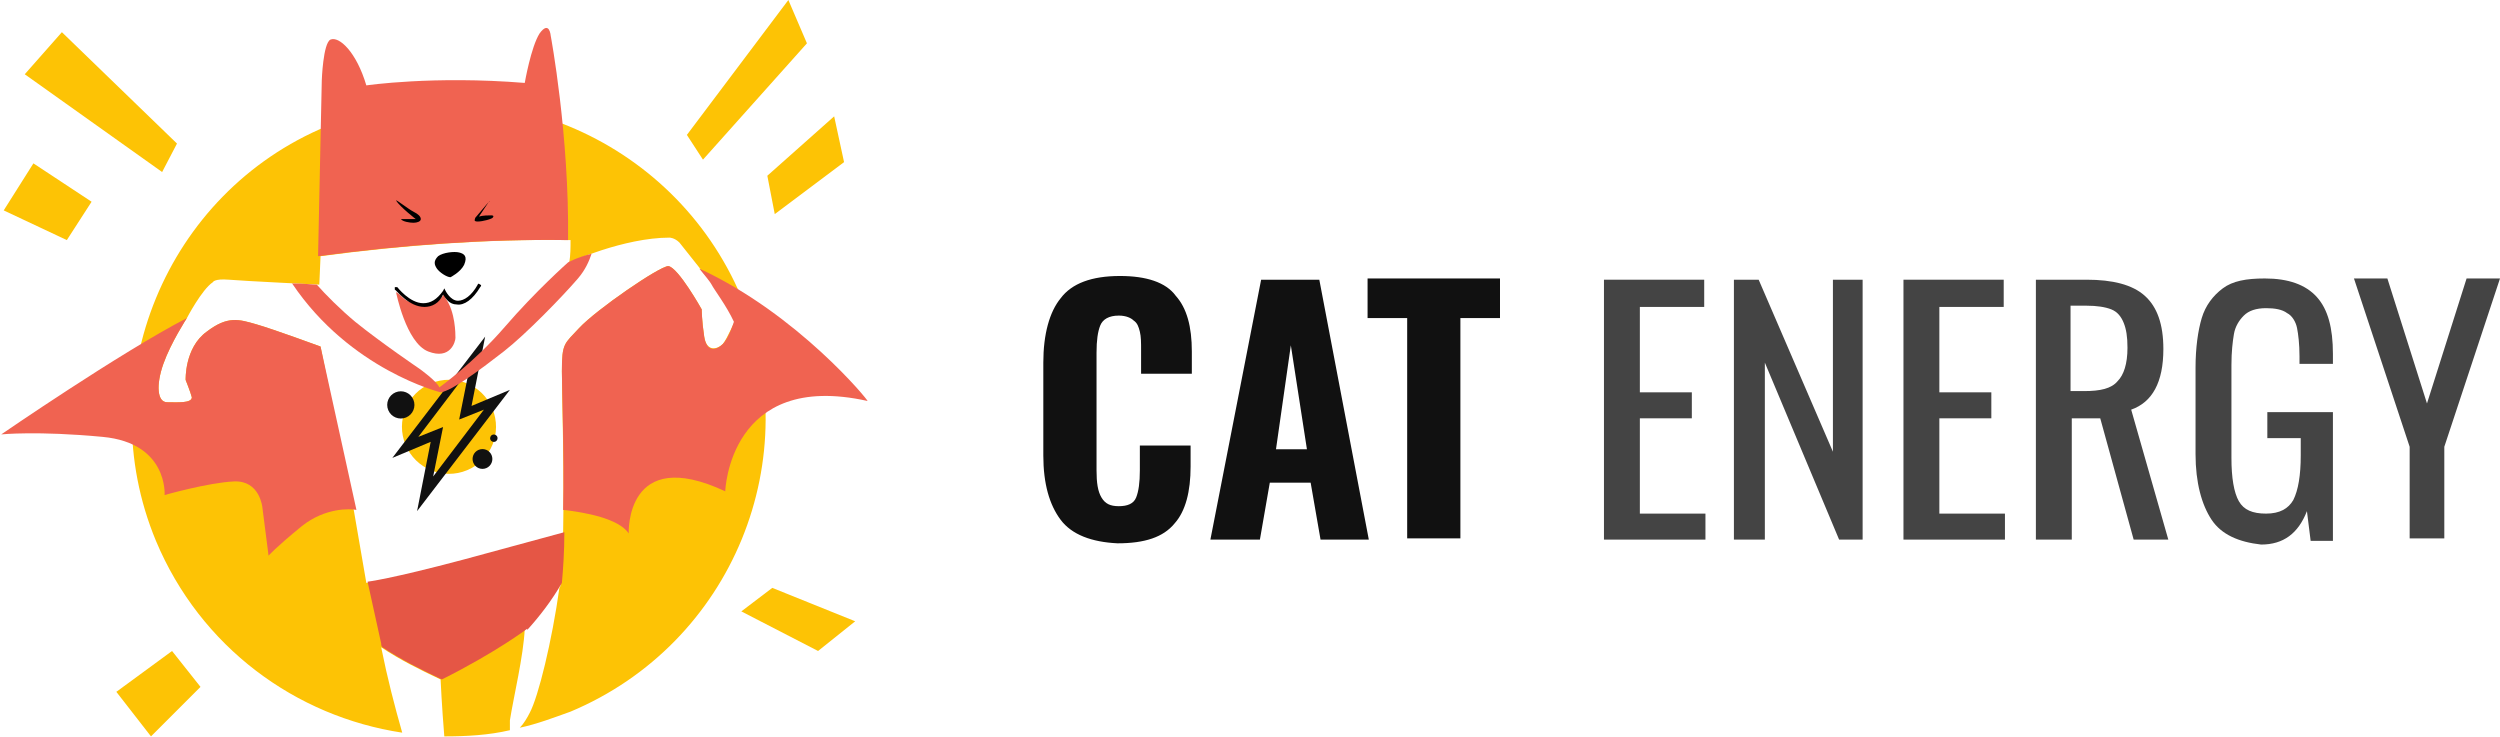
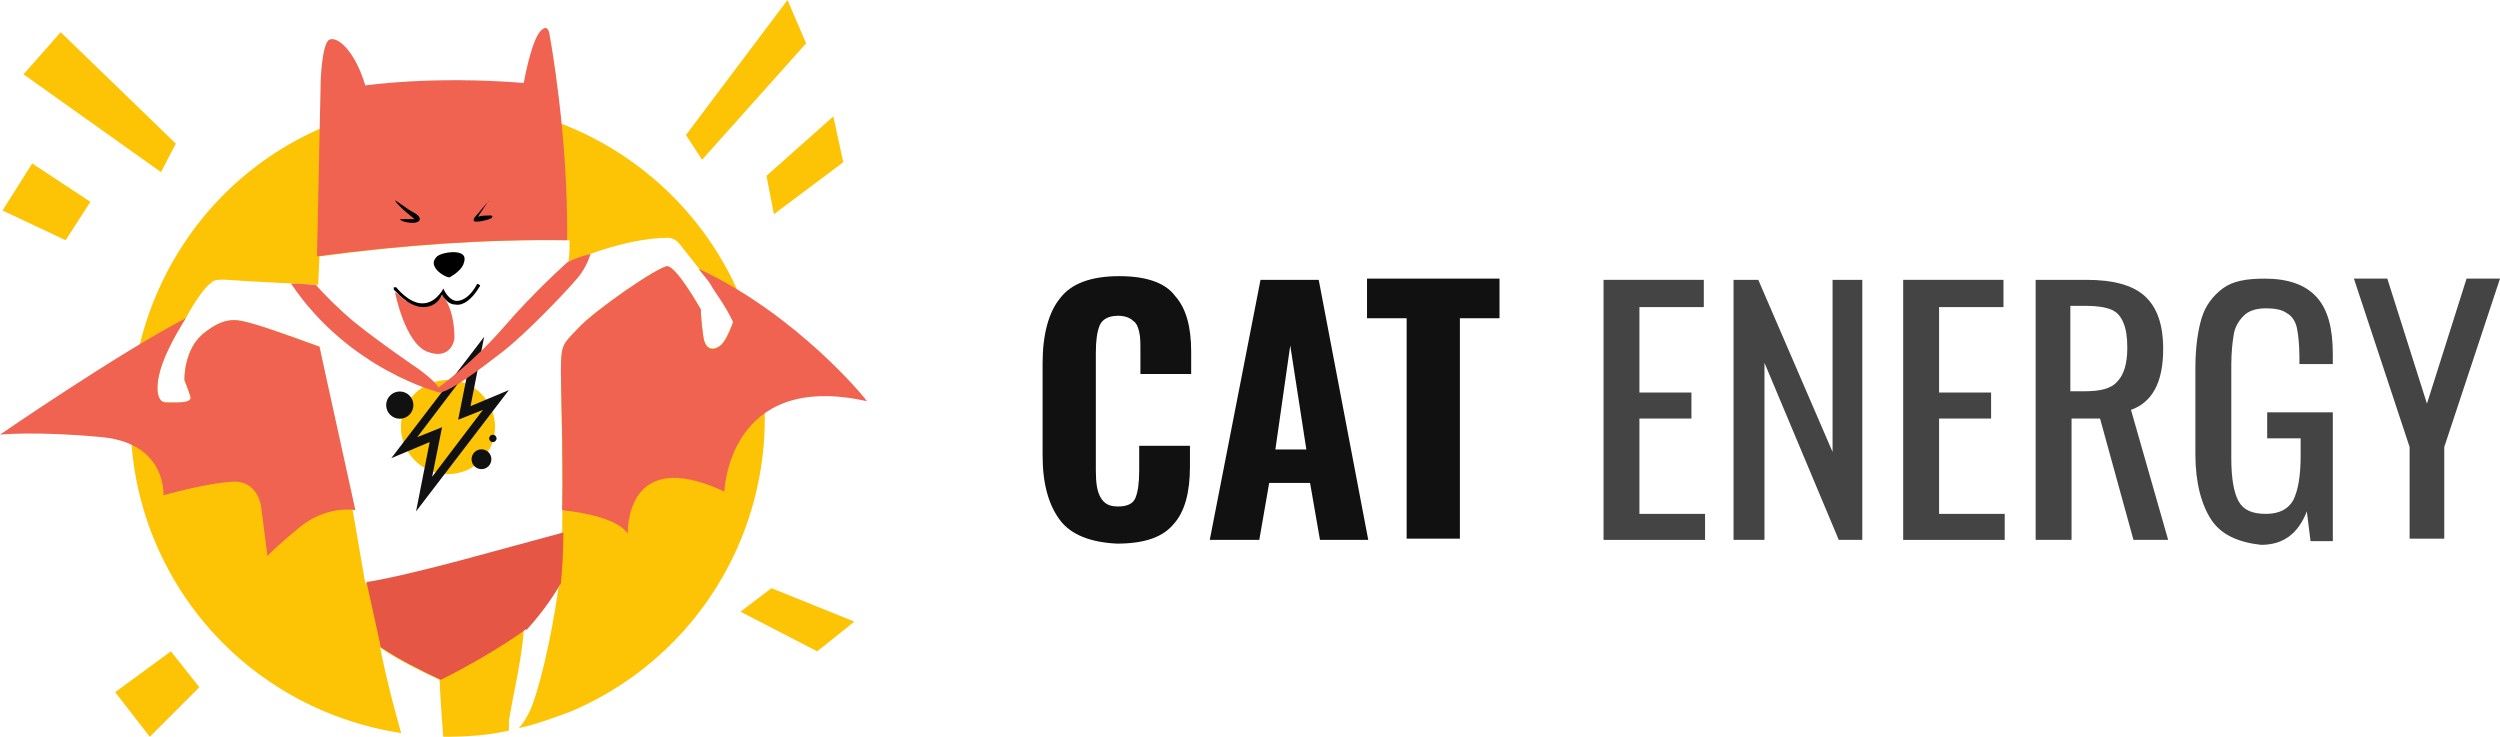
- <svg xmlns="http://www.w3.org/2000/svg" version="1.1" id="Layer_1" x="0px" y="0px" viewBox="0 0 202 59.5" style="enable-background:new 0 0 202 59.5;" xml:space="preserve">
-   <style type="text/css">
-     .st0 {
-       fill: #FDC305;
-     }
-     .st1 {
-       fill: #F06351;
-     }
-     .st2 {
-       fill: #E55645;
-     }
-     .st3 {
-       fill: #111111;
-     }
-     .st4 {
-       fill: #444444;
-     }
-   </style>
-   <path class="st0" d="M59.9,24c-5.5-13-20.5-19.2-33.5-13.8S7.2,30.7,12.6,43.7c3.6,8.6,11.3,14.2,19.9,15.5   c-0.6-2.1-1.2-4.4-1.7-6.9c1.5,1,3.1,1.8,4.8,2.6c0,0,0,0,0,0c0,0,0.1,2.2,0.3,4.6c1.8,0,3.6-0.1,5.3-0.5c0-0.2,0-0.4,0-0.8   c0.3-1.9,1.1-5.2,1.2-7.4c1.1-1.1,2.1-2.3,2.9-3.7c0,0,0,0,0,0c0,0.1,0,0.3-0.1,0.4c-0.6,4.3-1.7,8.8-2.4,10.1   c-0.2,0.4-0.5,0.9-0.8,1.2c1.4-0.3,2.7-0.8,4.1-1.3C59.2,52,65.3,37,59.9,24z M58.4,27.8c-0.4,0.4-1.3,0.7-1.5-0.6S56.7,25,56.7,25   s-1.9-3.4-2.7-3.5c-0.7,0-5.8,3.5-7.2,5c-1.2,1.3-1.4,1.2-1.4,3.5c0,1.7,0.2,8.2,0.1,13.1v0v0c0,0-2.2,0.6-8.1,2.2   c-6,1.6-7.8,1.8-7.8,1.8l-1-5.8c0,0,0,0,0,0c0,0,0,0,0,0c0,0,0,0,0,0c0,0,0,0,0,0c0,0,0,0,0,0c0,0,0,0,0,0L25.9,28   c0,0-3.8-1.4-5.2-1.8c-1.4-0.4-2.3-0.7-4,0.6c-1.8,1.3-1.7,3.9-1.7,3.9s0.4,1,0.5,1.4c0,0.5-1.2,0.4-2,0.4s-0.9-1.4-0.3-3.1   c0.6-1.7,1.9-3.7,1.9-3.7s1.2-2.3,2.1-2.9c0,0,0.1-0.3,1.3-0.2c1.1,0.1,7.3,0.4,7.3,0.4l0.1-2.3c6.7-0.9,13.5-1.4,20.2-1.3   c0,0.6,0,1.2-0.1,1.8c0,0,4.4-2,8.1-2c0,0,0.4,0,0.8,0.4c0.3,0.4,2.4,3,2.7,3.4c0.2,0.4,1.2,1.7,1.8,3C59.3,26,58.8,27.3,58.4,27.8z   " />
-   <path class="st1" d="M56.5,21.7c0.5,0.6,0.9,1.1,1,1.3c0.2,0.4,1.2,1.7,1.8,3c0,0-0.4,1.3-0.9,1.8s-1.3,0.7-1.5-0.6S56.7,25,56.7,25   s-1.9-3.4-2.7-3.5c-0.7,0-5.8,3.5-7.2,5c-1.2,1.3-1.4,1.2-1.4,3.5c0,1.5,0.2,6.6,0.1,11.2c1.8,0.2,4.5,0.7,5.3,1.9   c0,0-0.3-7.2,7.8-3.4c0,0,0.3-9.8,11.5-7.3C70.2,32.4,64.5,25.4,56.5,21.7z" />
-   <path class="st1" d="M45.9,19.4c0.1-8.5-1.4-16.5-1.4-16.5s-0.1-1.3-0.9-0.2c-0.7,1.1-1.2,4-1.2,4C35,6.1,29.6,6.9,29.6,6.9   c-0.8-2.7-2.2-4-2.9-3.7C26.1,3.5,26,6.5,26,6.5l-0.3,14.2C32.4,19.8,39.2,19.3,45.9,19.4z" />
-   <path class="st2" d="M45.4,47.1c0.1-1.1,0.2-2.5,0.2-4.1c0,0-2.2,0.6-8.1,2.2c-6,1.6-7.8,1.8-7.8,1.8l1.1,5c0,0.1,0,0.2,0.1,0.3   c1.5,1,3.1,1.8,4.8,2.6c4.4-2.2,6.9-4.1,6.9-4.1c0,0,0,0,0,0.1C43.6,49.8,44.6,48.5,45.4,47.1z" />
-   <path d="M32,16.2c0-0.1,1,0.7,1.4,0.9c0.4,0.2,0.6,0.4,0.6,0.6c0,0.2-0.3,0.3-0.6,0.3s-0.9-0.1-1-0.3c0,0,0.6,0,0.9,0h0.3   C33.7,17.8,32.3,16.7,32,16.2z" />
-   <path d="M39.5,16.3c0,0-1.1,1.3-1.1,1.3c0,0.1-0.2,0.3,0.2,0.3c0.4,0,1.1-0.2,1.2-0.3c0.1-0.1,0.1-0.2-0.1-0.2c-0.2,0-0.7,0-1,0.1   L39.5,16.3C39.6,16.3,39.6,16.2,39.5,16.3z" />
-   <path d="M36.4,22.4c0,0,0.8-0.4,1.1-1c0.3-0.7,0-0.9-0.4-1s-1.3,0-1.7,0.3c-0.4,0.4-0.3,0.7-0.1,1C35.5,22,36.1,22.4,36.4,22.4z" />
-   <path class="st1" d="M35.9,23.7c0,0-0.2,0.4-0.5,0.6c-0.2,0.2-0.6,0.4-1,0.4c-0.6,0-1.1-0.2-1.5-0.4c-0.2-0.1-0.4-0.3-0.5-0.4   c-0.2-0.2-0.4-0.3-0.4-0.3s0.8,4.1,2.6,4.8c1.8,0.7,2.2-0.8,2.2-1.1c0-0.3,0-2.1-0.8-3.2C36.1,23.6,36,23.8,35.9,23.7z" />
+ <svg xmlns="http://www.w3.org/2000/svg" version="1.1" id="Layer_1" x="0px" y="0px" width="149.926px" height="44.184px" viewBox="0.074 2.908 149.926 44.184" enable-background="new 0.074 2.908 149.926 44.184" xml:space="preserve">
+   <path fill="#FDC305" d="M44.48,20.73c-4.084-9.653-15.223-14.257-24.876-10.247C9.951,14.493,5.347,25.705,9.356,35.359  c2.673,6.386,8.391,10.544,14.777,11.51c-0.446-1.56-0.891-3.268-1.263-5.124c1.114,0.743,2.302,1.337,3.564,1.931l0,0  c0,0,0.074,1.634,0.223,3.416c1.337,0,2.673-0.074,3.936-0.371c0-0.148,0-0.297,0-0.594c0.223-1.412,0.817-3.862,0.891-5.496  c0.816-0.816,1.559-1.707,2.153-2.747l0,0c0,0.074,0,0.223-0.074,0.297c-0.446,3.192-1.263,6.534-1.782,7.5  c-0.148,0.297-0.371,0.669-0.594,0.892c1.04-0.223,2.005-0.595,3.044-0.966C43.96,41.522,48.49,30.384,44.48,20.73z M43.366,23.552  c-0.297,0.297-0.965,0.52-1.114-0.445s-0.148-1.634-0.148-1.634s-1.411-2.524-2.005-2.599c-0.52,0-4.307,2.599-5.347,3.713  c-0.891,0.965-1.04,0.891-1.04,2.599c0,1.263,0.148,6.09,0.074,9.729l0,0l0,0c0,0-1.634,0.445-6.015,1.633  c-4.456,1.188-5.792,1.337-5.792,1.337l-0.742-4.308l0,0l0,0l0,0l0,0l0,0l0,0l-2.005-9.875c0,0-2.821-1.04-3.861-1.337  c-1.04-0.297-1.708-0.52-2.97,0.446c-1.336,0.965-1.262,2.896-1.262,2.896s0.297,0.743,0.371,1.04c0,0.371-0.891,0.297-1.485,0.297  c-0.594,0-0.668-1.04-0.223-2.302c0.446-1.263,1.411-2.748,1.411-2.748s0.891-1.708,1.56-2.153c0,0,0.074-0.223,0.965-0.149  c0.817,0.074,5.42,0.297,5.42,0.297l0.074-1.708c4.976-0.668,10.025-1.04,15-0.965c0,0.445,0,0.891-0.074,1.336  c0,0,3.268-1.485,6.015-1.485c0,0,0.297,0,0.594,0.297c0.223,0.297,1.782,2.228,2.005,2.525c0.148,0.297,0.891,1.262,1.336,2.228  C44.035,22.215,43.664,23.181,43.366,23.552z" />
+   <path fill="#F06351" d="M41.956,19.022c0.371,0.445,0.668,0.817,0.743,0.965c0.148,0.297,0.891,1.262,1.336,2.228  c0,0-0.297,0.965-0.668,1.336c-0.371,0.372-0.965,0.52-1.114-0.445s-0.148-1.634-0.148-1.634s-1.411-2.524-2.005-2.599  c-0.52,0-4.307,2.599-5.347,3.713c-0.891,0.965-1.04,0.891-1.04,2.599c0,1.113,0.148,4.9,0.074,8.316  c1.336,0.148,3.342,0.521,3.936,1.412c0,0-0.223-5.348,5.792-2.525c0,0,0.223-7.277,8.54-5.421  C52.129,26.968,47.896,21.77,41.956,19.022z" />
+   <path fill="#F06351" d="M34.084,17.314c0.074-6.312-1.04-12.252-1.04-12.252s-0.074-0.965-0.668-0.148  c-0.52,0.816-0.891,2.97-0.891,2.97C25.99,7.438,21.98,8.032,21.98,8.032c-0.594-2.005-1.633-2.97-2.153-2.748  c-0.445,0.223-0.52,2.451-0.52,2.451L19.084,18.28C24.06,17.611,29.109,17.24,34.084,17.314z" />
+   <path fill="#E55645" d="M33.713,37.884c0.074-0.817,0.148-1.856,0.148-3.044c0,0-1.634,0.445-6.015,1.633  c-4.456,1.188-5.792,1.337-5.792,1.337l0.816,3.713c0,0.074,0,0.148,0.074,0.223c1.114,0.743,2.302,1.337,3.564,1.931  c3.268-1.634,5.124-3.045,5.124-3.045s0,0,0,0.074C32.376,39.889,33.119,38.924,33.713,37.884z" />
+   <path d="M23.762,14.938c0-0.074,0.743,0.52,1.04,0.668c0.297,0.148,0.446,0.297,0.446,0.445c0,0.149-0.223,0.223-0.446,0.223  c-0.223,0-0.668-0.074-0.742-0.223c0,0,0.445,0,0.668,0h0.223C25.025,16.126,23.985,15.31,23.762,14.938z" />
+   <path d="M29.332,15.012l-0.817,0.965c0,0.074-0.148,0.223,0.149,0.223c0.297,0,0.816-0.149,0.891-0.223  c0.074-0.074,0.074-0.148-0.075-0.148c-0.148,0-0.52,0-0.742,0.074L29.332,15.012C29.406,15.012,29.406,14.938,29.332,15.012z" />
+   <path d="M27.03,19.542c0,0,0.594-0.297,0.817-0.743c0.223-0.52,0-0.668-0.297-0.742c-0.297-0.074-0.965,0-1.262,0.223  c-0.297,0.297-0.223,0.52-0.074,0.743C26.361,19.245,26.807,19.542,27.03,19.542z" />
+   <path fill="#F06351" d="M26.658,20.507c0,0-0.148,0.297-0.371,0.446c-0.148,0.148-0.445,0.297-0.743,0.297  c-0.445,0-0.817-0.148-1.114-0.297c-0.148-0.074-0.297-0.223-0.371-0.297c-0.148-0.148-0.297-0.223-0.297-0.223  s0.594,3.044,1.931,3.564c1.337,0.52,1.634-0.594,1.634-0.817s0-1.56-0.594-2.376C26.807,20.433,26.732,20.582,26.658,20.507z" />
  <g>
-     <path d="M34.3,24.8C34.3,24.8,34.3,24.8,34.3,24.8c-1.3,0-2.3-1.4-2.4-1.4c0-0.1,0-0.2,0-0.2c0.1,0,0.2,0,0.2,0c0,0,1,1.3,2.1,1.3     c0,0,0,0,0,0c0.6,0,1.1-0.3,1.6-1l0.1-0.2l0.1,0.2c0,0,0.4,0.8,1,0.8c0.5,0,1.1-0.4,1.6-1.3c0-0.1,0.1-0.1,0.2,0     c0.1,0,0.1,0.1,0,0.2c-0.6,1-1.3,1.5-1.9,1.4c-0.6,0-0.9-0.5-1.1-0.8C35.5,24.5,34.9,24.8,34.3,24.8z" />
+     <path d="M25.47,21.324L25.47,21.324c-0.965,0-1.708-1.04-1.782-1.04c0-0.074,0-0.148,0-0.148c0.074,0,0.148,0,0.148,0   s0.743,0.965,1.56,0.965l0,0c0.446,0,0.817-0.223,1.188-0.743l0.074-0.148l0.074,0.148c0,0,0.297,0.594,0.743,0.594   c0.372,0,0.817-0.297,1.188-0.965c0-0.074,0.074-0.074,0.148,0c0.074,0,0.074,0.074,0,0.148c-0.446,0.743-0.965,1.114-1.411,1.04   c-0.445,0-0.668-0.372-0.817-0.594C26.361,21.102,25.916,21.324,25.47,21.324z" />
  </g>
-   <ellipse transform="matrix(0.9227 -0.3855 0.3855 0.9227 -10.5155 16.6462)" class="st0" cx="36.3" cy="34.5" rx="3.8" ry="3.8" />
-   <path class="st3" d="M41.2,31.5l-3.1,1.3l1.1-5.6l-7.5,9.8l3.1-1.3l-1.1,5.6L41.2,31.5z M33.8,35.3l4.1-5.4l-0.8,4l2-0.8L35,38.5   l0.8-4L33.8,35.3z" />
-   <ellipse transform="matrix(0.9227 -0.3855 0.3855 0.9227 -10.1149 15.0347)" class="st3" cx="32.4" cy="32.7" rx="1.1" ry="1.1" />
-   <ellipse transform="matrix(0.9227 -0.3855 0.3855 0.9227 -11.304 17.8881)" class="st3" cx="39" cy="37.1" rx="0.8" ry="0.8" />
-   <ellipse transform="matrix(0.9227 -0.3855 0.3855 0.9227 -10.5603 18.1253)" class="st3" cx="39.9" cy="35.4" rx="0.3" ry="0.3" />
-   <path class="st1" d="M45.9,21.2c0,0-2.6,2.3-5.1,5.2s-5.3,4.9-5.3,4.9c-0.2-0.5-1.6-1.5-1.6-1.5s-3.1-2.1-5.2-3.8   c-1.2-1-2.4-2.2-3.1-3c-0.3,0-1.1-0.1-2-0.1c4.7,7,12,8.8,12,8.8c0.9-0.1,3.3-1.9,5.1-3.3c1.8-1.4,4.8-4.5,6-5.9   c0.6-0.7,0.9-1.4,1.1-2C46.6,20.8,45.9,21.2,45.9,21.2z" />
-   <polygon class="st0" points="65.2,3.5 56.8,12.9 55.5,10.9 63.7,0 " />
-   <polygon class="st0" points="62.6,17.3 68.2,13.1 67.4,9.4 62,14.2 " />
-   <polygon class="st0" points="59.9,49.4 66.1,52.6 69.1,50.2 62.4,47.5 " />
-   <polygon class="st0" points="2,6 5,2.6 14.3,11.6 13.1,13.9 " />
-   <polygon class="st0" points="7.4,16.3 2.7,13.2 0.3,17 5.4,19.4 " />
-   <polygon class="st0" points="13.9,52.6 9.4,55.9 12.2,59.5 16.2,55.5 " />
-   <path class="st1" d="M25.9,28c0,0-3.8-1.4-5.2-1.8c-1.4-0.4-2.3-0.7-4,0.6c-1.8,1.3-1.7,3.9-1.7,3.9s0.4,1,0.5,1.4   c0,0.5-1.2,0.4-2,0.4s-0.9-1.4-0.3-3.1c0.6-1.7,1.9-3.7,1.9-3.7c-5.4,2.8-15,9.4-15,9.4s2.9-0.3,8.2,0.2c5.3,0.5,5,4.7,5,4.7   s3.5-1,5.6-1.1c2.1-0.1,2.3,2.1,2.3,2.1l0.5,3.9c0,0,0.5-0.6,2.7-2.4c1.9-1.5,3.9-1.4,4.4-1.3c0,0,0,0,0,0L25.9,28z" />
+   <ellipse fill="#FDC305" cx="26.939" cy="28.517" rx="2.822" ry="2.822" />
+   <path fill="#111111" d="M30.594,26.299l-2.302,0.966l0.817-4.158l-5.569,7.277l2.302-0.966l-0.817,4.158L30.594,26.299z   M25.099,29.121l3.044-4.01l-0.594,2.971l1.485-0.594l-3.044,4.01l0.594-2.971L25.099,29.121z" />
+   <ellipse fill="#111111" cx="24.049" cy="27.203" rx="0.817" ry="0.817" />
+   <ellipse fill="#111111" cx="28.948" cy="30.448" rx="0.594" ry="0.594" />
+   <ellipse fill="#111111" cx="29.63" cy="29.201" rx="0.222" ry="0.222" />
+   <path fill="#F06351" d="M34.084,18.651c0,0-1.931,1.708-3.787,3.861c-1.856,2.154-3.936,3.638-3.936,3.638  c-0.148-0.371-1.188-1.113-1.188-1.113s-2.302-1.56-3.861-2.822c-0.891-0.743-1.782-1.634-2.302-2.228  c-0.223,0-0.817-0.074-1.485-0.074c3.49,5.198,8.911,6.535,8.911,6.535c0.668-0.075,2.451-1.411,3.787-2.451  c1.337-1.04,3.564-3.342,4.456-4.381c0.446-0.52,0.668-1.04,0.817-1.485C34.604,18.354,34.084,18.651,34.084,18.651z" />
+   <polygon fill="#FDC305" points="48.416,5.507 42.178,12.488 41.213,11.002 47.302,2.908 " />
+   <polygon fill="#FDC305" points="46.485,15.755 50.644,12.636 50.049,9.889 46.04,13.453 " />
+   <polygon fill="#FDC305" points="44.48,39.592 49.084,41.968 51.312,40.186 46.336,38.181 " />
+   <polygon fill="#FDC305" points="1.485,7.364 3.713,4.839 10.619,11.522 9.728,13.23 " />
+   <polygon fill="#FDC305" points="5.495,15.012 2.005,12.71 0.223,15.532 4.01,17.314 " />
+   <polygon fill="#FDC305" points="10.322,41.968 6.98,44.418 9.06,47.092 12.03,44.121 " />
+   <path fill="#F06351" d="M19.232,23.701c0,0-2.821-1.04-3.861-1.337c-1.04-0.297-1.708-0.52-2.97,0.446  c-1.336,0.965-1.262,2.896-1.262,2.896s0.297,0.743,0.371,1.04c0,0.371-0.891,0.297-1.485,0.297c-0.594,0-0.668-1.04-0.223-2.302  c0.446-1.263,1.411-2.748,1.411-2.748c-4.01,2.079-11.139,6.98-11.139,6.98s2.153-0.223,6.089,0.148  c3.936,0.371,3.713,3.49,3.713,3.49s2.599-0.742,4.158-0.816s1.708,1.559,1.708,1.559l0.371,2.896c0,0,0.372-0.445,2.005-1.782  c1.411-1.114,2.896-1.04,3.268-0.966l0,0L19.232,23.701z" />
  <g>
-     <path class="st3" d="M85.7,42c-0.9-1.2-1.4-2.9-1.4-5.2v-7.5c0-2.3,0.5-4.1,1.4-5.2c0.9-1.2,2.5-1.8,4.8-1.8c2.1,0,3.7,0.5,4.5,1.6     c0.9,1,1.3,2.5,1.3,4.5v1.8h-4.1v-1.9c0-0.6,0-1.1-0.1-1.5c-0.1-0.4-0.2-0.7-0.5-0.9c-0.2-0.2-0.6-0.4-1.2-0.4     c-0.8,0-1.3,0.3-1.5,0.8c-0.2,0.5-0.3,1.2-0.3,2.2v9.5c0,1,0.1,1.7,0.4,2.2c0.3,0.5,0.7,0.7,1.4,0.7c0.7,0,1.2-0.2,1.4-0.7     c0.2-0.5,0.3-1.2,0.3-2.2v-2h4.1v1.7c0,2-0.4,3.6-1.3,4.6c-0.9,1.1-2.4,1.6-4.6,1.6C88.2,43.8,86.6,43.2,85.7,42z" />
-     <path class="st3" d="M101.9,22.6h4.7l4,21h-3.9l-0.8-4.6h-3.3l-0.8,4.6h-4L101.9,22.6z M105.6,36.3l-1.3-8.4l-1.2,8.4H105.6z" />
-     <path class="st3" d="M113.7,25.7h-3.2v-3.2h10.7v3.2H118v17.8h-4.3V25.7z" />
-     <path class="st4" d="M129.6,22.6h8.1v2.2h-5.2v6.9h4.2v2.1h-4.2v7.7h5.3v2.1h-8.2V22.6z" />
-     <path class="st4" d="M140.1,22.6h2l6,13.9V22.6h2.4v21h-1.9l-6-14.3v14.3h-2.5V22.6z" />
-     <path class="st4" d="M153.8,22.6h8.1v2.2h-5.2v6.9h4.2v2.1h-4.2v7.7h5.3v2.1h-8.2V22.6z" />
-     <path class="st4" d="M164.4,22.6h4.2c2.1,0,3.7,0.4,4.7,1.3c1,0.9,1.5,2.3,1.5,4.3c0,2.7-0.9,4.3-2.6,4.9l3,10.5h-2.8l-2.7-9.8     h-2.3v9.8h-2.9V22.6z M168.4,31.6c1.3,0,2.2-0.2,2.7-0.8c0.5-0.5,0.8-1.4,0.8-2.7c0-0.9-0.1-1.5-0.3-2c-0.2-0.5-0.5-0.9-1-1.1     c-0.5-0.2-1.2-0.3-2-0.3h-1.3v6.9H168.4z" />
-     <path class="st4" d="M178.7,42c-0.8-1.2-1.3-3-1.3-5.3v-7c0-1.6,0.2-3,0.5-4c0.3-1,0.9-1.8,1.7-2.4c0.8-0.6,1.9-0.8,3.4-0.8     c1.9,0,3.3,0.5,4.2,1.5c0.9,1,1.3,2.5,1.3,4.6v0.8h-2.7v-0.6c0-1-0.1-1.8-0.2-2.3c-0.1-0.5-0.4-1-0.8-1.2c-0.4-0.3-1-0.4-1.7-0.4     c-0.8,0-1.4,0.2-1.8,0.6c-0.4,0.4-0.7,0.9-0.8,1.5c-0.1,0.6-0.2,1.4-0.2,2.5V37c0,1.6,0.2,2.8,0.6,3.5c0.4,0.7,1.1,1,2.2,1     c1.1,0,1.8-0.4,2.2-1.1c0.4-0.8,0.6-2,0.6-3.6v-1.4h-2.7v-2.1h5.3v10.4h-1.8l-0.3-2.4c-0.7,1.8-1.9,2.7-3.7,2.7     C180.9,43.8,179.5,43.2,178.7,42z" />
-     <path class="st4" d="M194.7,36.1l-4.5-13.6h2.7l3.2,10.1l3.2-10.1h2.7l-4.5,13.6v7.4h-2.8V36.1z" />
+     <path fill="#111111" d="M63.639,34.097c-0.668-0.892-1.04-2.153-1.04-3.861v-5.569c0-1.708,0.371-3.045,1.04-3.862   c0.668-0.891,1.856-1.336,3.564-1.336c1.559,0,2.748,0.372,3.341,1.188c0.668,0.743,0.965,1.856,0.965,3.342v1.336h-3.044v-1.411   c0-0.446,0-0.817-0.074-1.114c-0.074-0.297-0.148-0.52-0.371-0.668c-0.149-0.148-0.446-0.297-0.891-0.297   c-0.594,0-0.965,0.223-1.114,0.594c-0.148,0.372-0.223,0.891-0.223,1.634v7.055c0,0.742,0.074,1.262,0.297,1.633   c0.223,0.371,0.52,0.52,1.04,0.52c0.52,0,0.891-0.148,1.04-0.52s0.223-0.891,0.223-1.633v-1.486h3.044v1.263   c0,1.485-0.297,2.673-0.965,3.416c-0.668,0.817-1.782,1.188-3.416,1.188C65.495,35.434,64.307,34.988,63.639,34.097z" />
+     <path fill="#111111" d="M75.668,19.69h3.49l2.971,15.595h-2.896l-0.594-3.416h-2.451l-0.594,3.416h-2.97L75.668,19.69z    M78.416,29.863l-0.965-6.237l-0.892,6.237H78.416z" />
+     <path fill="#111111" d="M84.431,21.993h-2.376v-2.376H90v2.376h-2.376v13.218h-3.193V21.993z" />
+     <path fill="#444444" d="M96.238,19.69h6.014v1.634h-3.861v5.124h3.119v1.56h-3.119v5.717h3.936v1.561h-6.088V19.69L96.238,19.69z" />
+     <path fill="#444444" d="M104.035,19.69h1.484l4.455,10.321V19.69h1.783v15.595h-1.411l-4.456-10.619v10.619h-1.855V19.69z" />
+     <path fill="#444444" d="M114.208,19.69h6.015v1.634h-3.861v5.124h3.119v1.56h-3.119v5.717h3.936v1.561h-6.089V19.69z" />
+     <path fill="#444444" d="M122.079,19.69h3.119c1.56,0,2.747,0.297,3.489,0.965c0.743,0.668,1.114,1.708,1.114,3.193   c0,2.004-0.668,3.193-1.931,3.639l2.229,7.797h-2.08l-2.005-7.277h-1.708v7.277h-2.153V19.69H122.079z M125.049,26.373   c0.966,0,1.635-0.148,2.006-0.594c0.371-0.371,0.594-1.039,0.594-2.004c0-0.668-0.074-1.114-0.223-1.485s-0.371-0.668-0.742-0.817   s-0.892-0.223-1.485-0.223h-0.966v5.123H125.049z" />
+     <path fill="#444444" d="M132.698,34.097c-0.595-0.892-0.966-2.228-0.966-3.937v-5.197c0-1.188,0.148-2.228,0.371-2.97   s0.669-1.337,1.263-1.782c0.595-0.446,1.411-0.594,2.524-0.594c1.411,0,2.451,0.372,3.119,1.114   c0.668,0.743,0.965,1.856,0.965,3.416v0.594h-2.004v-0.446c0-0.743-0.074-1.336-0.148-1.708c-0.074-0.371-0.297-0.742-0.595-0.891   c-0.297-0.223-0.742-0.297-1.263-0.297c-0.594,0-1.039,0.148-1.336,0.446c-0.297,0.297-0.52,0.668-0.594,1.114   c-0.074,0.445-0.148,1.04-0.148,1.856v5.569c0,1.188,0.148,2.079,0.445,2.599s0.816,0.742,1.633,0.742   c0.817,0,1.337-0.297,1.635-0.816c0.297-0.594,0.445-1.484,0.445-2.673v-1.04h-2.006v-1.559h3.936v7.723h-1.336l-0.223-1.783   c-0.52,1.338-1.411,2.006-2.748,2.006C134.332,35.434,133.292,34.988,132.698,34.097z" />
+     <path fill="#444444" d="M144.579,29.715l-3.341-10.099h2.004l2.377,7.5l2.376-7.5H150l-3.342,10.099v5.496h-2.079V29.715   L144.579,29.715z" />
  </g>
</svg>
